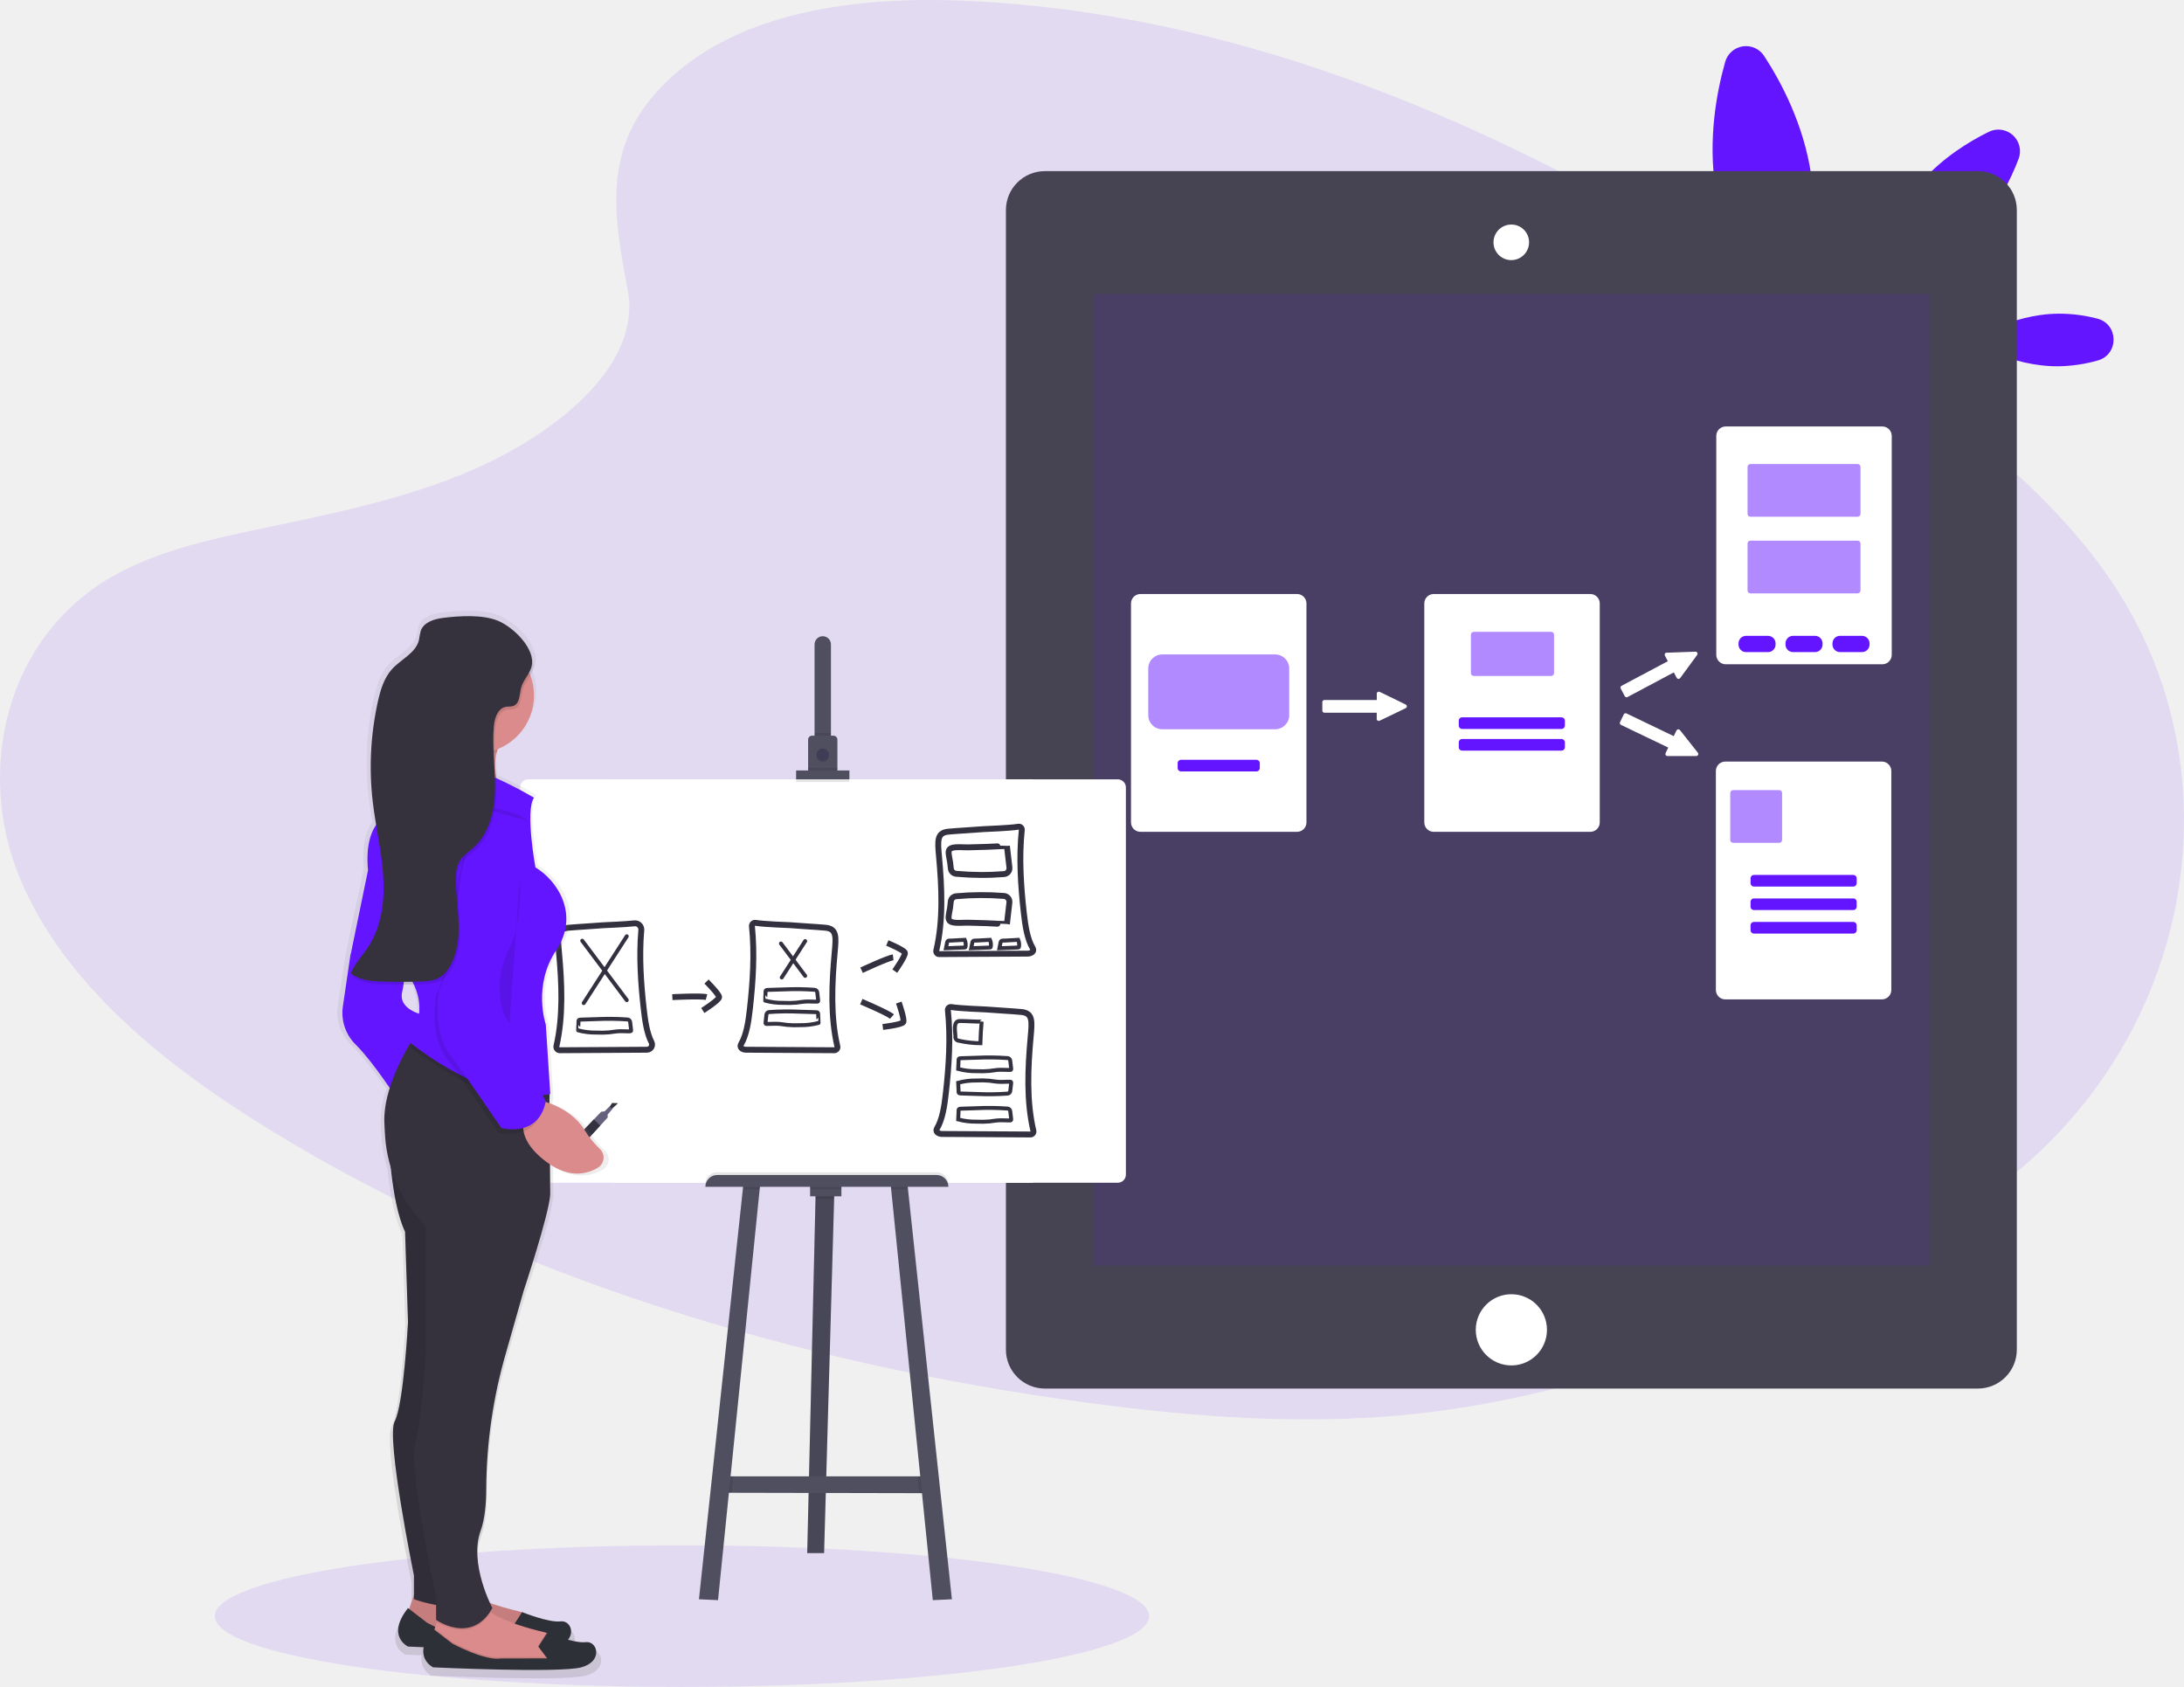
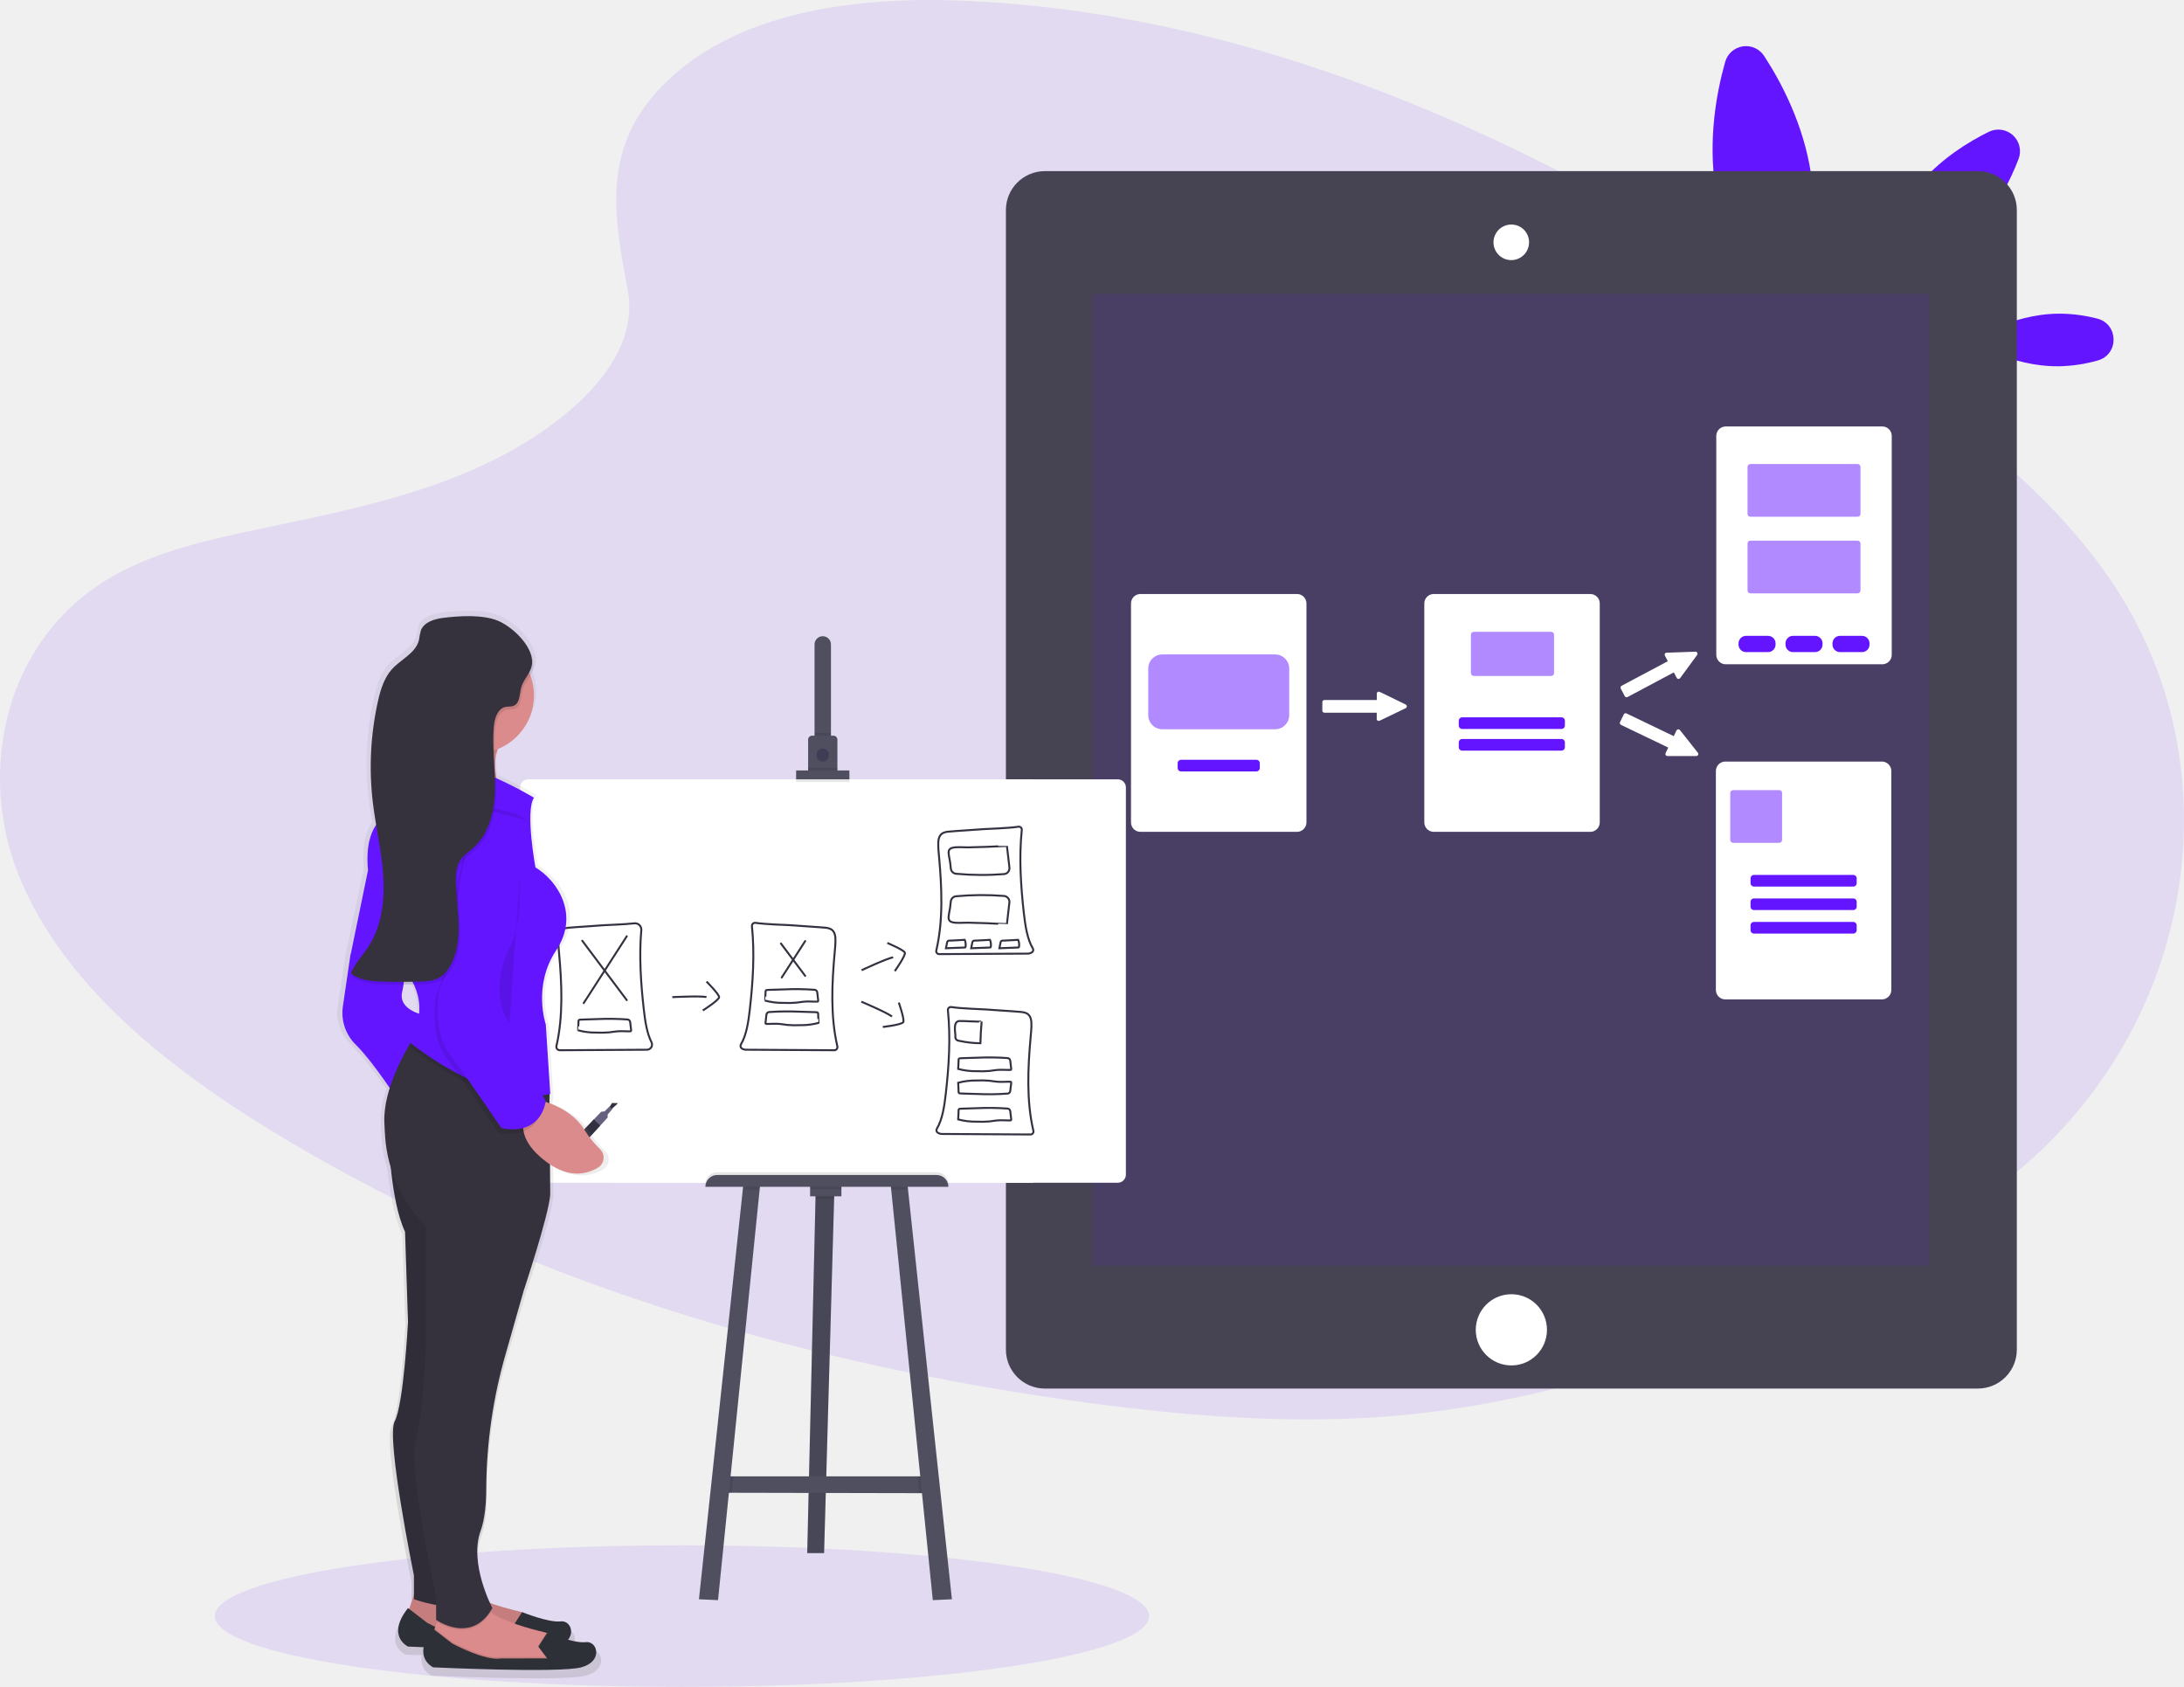
<svg xmlns="http://www.w3.org/2000/svg" id="a6f4e524-a1b8-434a-a0ca-43acb27f4769" data-name="Layer 1" width="1110.46" height="857.68" viewBox="0 0 1110.46 857.68">
  <defs>
    <linearGradient id="ed123d47-1cc8-43ee-8efc-264e01b6d696" x1="2277.26" y1="874.51" x2="2277.26" y2="331.66" gradientTransform="translate(-1992)" gradientUnits="userSpaceOnUse">
      <stop offset="0" stop-color="gray" stop-opacity="0.25" />
      <stop offset="0.54" stop-color="gray" stop-opacity="0.12" />
      <stop offset="1" stop-color="gray" stop-opacity="0.1" />
    </linearGradient>
  </defs>
  <ellipse cx="346.73" cy="821.68" rx="237.5" ry="36" fill="#6415ff" opacity="0.1" />
  <path d="M387.66,59C425.33,25.8,484.47,19,538.31,21.68,707.39,30,860,110.67,992.05,201.94c47.8,33.05,94.86,68.65,125.88,114.16,63.16,92.62,44.42,220.94-43.4,297.24-29.88,26-66.1,45.87-103.28,63.51-66.12,31.37-137.46,56.55-212.5,63.72-53.51,5.11-107.68.95-160.88-6.18-148.64-19.92-294.54-64-416.82-139.37C127.42,562,76.87,520.86,54.76,467.37s-8-121.27,46.81-152.92c22.65-13.1,49.73-19,76.24-24.57,39-8.17,78.68-16.23,113.9-32.84,36.37-17.17,79.44-50.36,72.24-88.34C356.22,127.93,350,92.14,387.66,59Z" transform="translate(-44.77 -21.16)" fill="#6415ff" opacity="0.1" />
  <path d="M965.6,109.62c6.76,44.56-12.05,84.37-12.05,84.37S923.78,161.56,917,117c-3.79-25,.46-48.48,4.92-64.3a11,11,0,0,1,19.89-3C950.78,63.46,961.81,84.63,965.6,109.62Z" transform="translate(-44.77 -21.16)" fill="#6415ff" />
  <path d="M1091.3,180.64a76.91,76.91,0,0,1,19.85,2.51c10.91,2.8,11.08,18.25.23,21.29a77.15,77.15,0,0,1-19.79,2.94c-24.53.27-44.56-12.89-44.56-12.89S1066.77,180.91,1091.3,180.64Z" transform="translate(-44.77 -21.16)" fill="#6415ff" />
  <path d="M1022.32,112.9c-22.83,25.09-27.66,57.88-27.66,57.88s32.18-7.9,55-33c10.58-11.63,17.3-24.91,21.46-35.81A11,11,0,0,0,1056,88.17C1045.48,93.34,1032.9,101.27,1022.32,112.9Z" transform="translate(-44.77 -21.16)" fill="#6415ff" />
  <rect x="511.46" y="87.01" width="514" height="618.97" rx="19.8" fill="#464353" />
  <rect x="555.8" y="149.45" width="425.32" height="494.09" fill="#6415ff" opacity="0.1" />
  <circle cx="768.46" cy="676.12" r="18.1" fill="#fff" />
  <path d="M813.23,152.92a8.55,8.55,0,1,1,8.55-8.55A8.57,8.57,0,0,1,813.23,152.92Z" transform="translate(-44.77 -21.16)" fill="#fff" />
  <path d="M813.23,136.32a8.05,8.05,0,1,1-8.05,8.05,8.06,8.06,0,0,1,8.05-8.05m0-1a9.05,9.05,0,1,0,9,9.05,9,9,0,0,0-9-9.05Z" transform="translate(-44.77 -21.16)" fill="#fff" />
  <rect x="575.56" y="302.51" width="88.21" height="119.92" rx="4.3" fill="#fff" stroke="#fff" stroke-miterlimit="10" />
  <rect x="583.83" y="332.73" width="71.67" height="38.05" rx="7.14" fill="#6415ff" opacity="0.5" />
  <rect x="598.79" y="386.3" width="41.75" height="5.91" rx="1.69" fill="#6415ff" />
  <rect x="724.69" y="302.51" width="88.21" height="119.92" rx="4.3" fill="#fff" stroke="#fff" stroke-miterlimit="10" />
  <rect x="747.89" y="321.24" width="42.27" height="22.44" rx="1.46" fill="#6415ff" opacity="0.5" />
  <rect x="741.71" y="364.71" width="53.96" height="5.91" rx="1.69" fill="#6415ff" />
  <rect x="741.71" y="375.73" width="53.96" height="5.91" rx="1.69" fill="#6415ff" />
  <rect x="873.15" y="217.32" width="88.21" height="119.92" rx="4.3" fill="#fff" stroke="#fff" stroke-miterlimit="10" />
  <rect x="888.54" y="235.93" width="57.43" height="26.8" rx="1.46" fill="#6415ff" opacity="0.5" />
  <rect x="888.54" y="274.88" width="57.43" height="26.8" rx="1.46" fill="#6415ff" opacity="0.5" />
  <rect x="883.95" y="323.28" width="18.84" height="8.27" rx="3.83" fill="#6415ff" />
  <rect x="907.84" y="323.28" width="18.84" height="8.27" rx="3.83" fill="#6415ff" />
  <rect x="931.73" y="323.28" width="18.84" height="8.27" rx="3.83" fill="#6415ff" />
  <rect x="872.94" y="387.7" width="88.21" height="119.92" rx="4.3" fill="#fff" stroke="#fff" stroke-miterlimit="10" />
  <rect x="879.75" y="401.72" width="26.36" height="26.8" rx="1.46" fill="#6415ff" opacity="0.5" />
  <rect x="890.07" y="444.84" width="53.96" height="5.91" rx="1.69" fill="#6415ff" />
  <rect x="890.07" y="456.79" width="53.96" height="5.91" rx="1.69" fill="#6415ff" />
  <rect x="890.07" y="468.74" width="53.96" height="5.91" rx="1.69" fill="#6415ff" />
  <path d="M759.29,380.77l-1.35.65L747,386.68l-1,.47a.54.54,0,0,1-.73-.29.59.59,0,0,1,0-.2v-3.11a.53.53,0,0,0-.53-.53H718.15a.54.54,0,0,1-.54-.53V378.1a.54.54,0,0,1,.54-.53h26.62a.54.54,0,0,0,.53-.54v-3.18a.65.65,0,0,1,0-.2.54.54,0,0,1,.73-.28l1,.47,10.91,5.31,1.35.66A.53.53,0,0,1,759.29,380.77Z" transform="translate(-44.77 -21.16)" fill="#fff" stroke="#fff" stroke-miterlimit="10" />
  <path d="M907.32,353.8l-.88,1.21-7.16,9.76-.63.87a.55.55,0,0,1-.78.09.48.48,0,0,1-.12-.16l-1.46-2.74a.55.55,0,0,0-.73-.23l-23.5,12.51a.53.53,0,0,1-.72-.22L869.28,371a.53.53,0,0,1,.22-.72L893,357.79a.53.53,0,0,0,.22-.72l-1.49-2.81a.35.35,0,0,1-.06-.19.52.52,0,0,1,.51-.59l1.07,0,12.12-.44,1.5-.05A.53.53,0,0,1,907.32,353.8Z" transform="translate(-44.77 -21.16)" fill="#fff" stroke="#fff" stroke-miterlimit="10" />
  <path d="M907.24,405.06h-1.49l-12.11,0h-1.07a.53.53,0,0,1-.53-.57.45.45,0,0,1,.05-.19l1.34-2.81a.53.53,0,0,0-.25-.71l-24-11.52a.54.54,0,0,1-.25-.72l1.9-3.95a.52.52,0,0,1,.71-.25l24,11.53a.55.55,0,0,0,.72-.25l1.38-2.87a.52.52,0,0,1,.89-.1l.67.83,7.53,9.52.93,1.18A.53.53,0,0,1,907.24,405.06Z" transform="translate(-44.77 -21.16)" fill="#fff" stroke="#fff" stroke-miterlimit="10" />
  <polygon points="424.19 606.65 424.11 609.58 419.01 789.65 410.43 789.65 414.64 609.58 414.72 606.2 424.19 606.65" fill="#504f60" />
  <polygon points="424.19 606.65 424.11 609.58 419.01 789.65 410.43 789.65 414.64 609.58 414.72 606.2 424.19 606.65" opacity="0.1" />
  <polygon points="473.84 759.19 467.42 759.17 371.97 758.97 366.89 758.96 369.59 750.61 473.16 750.61 473.84 759.19" fill="#504f60" />
  <polygon points="424.19 606.65 424.11 609.58 414.64 609.58 414.72 606.2 424.19 606.65" opacity="0.1" />
  <rect x="411.9" y="602.25" width="15.91" height="5.98" fill="#504f60" />
  <polygon points="372.82 750.61 371.97 758.97 366.89 758.96 369.59 750.61 372.82 750.61" opacity="0.1" />
  <polygon points="386.52 602.14 386.25 604.73 365.08 813.56 355.38 813.11 377.69 604.73 377.94 602.36 386.52 602.14" fill="#504f60" />
  <polygon points="473.84 759.19 467.42 759.17 466.55 750.61 473.16 750.61 473.84 759.19" opacity="0.1" />
  <polygon points="484 813.11 474.29 813.56 453.12 604.73 452.86 602.14 461.43 602.36 461.68 604.73 484 813.11" fill="#504f60" />
  <rect x="311.38" y="396.23" width="213.91" height="205.11" fill="#fff" />
  <rect x="264.46" y="396.23" width="308" height="205.11" rx="4.13" fill="#fff" />
  <path d="M467.27,348.8v49.53h-8.34V348.8a4.17,4.17,0,1,1,8.34,0Z" transform="translate(-44.77 -21.16)" fill="#504f60" />
  <rect x="414.16" y="372.66" width="8.35" height="4.51" opacity="0.1" />
  <path d="M470.55,397.2v16.36H455.66V397.2a2,2,0,0,1,2-2h10.83A2,2,0,0,1,470.55,397.2Z" transform="translate(-44.77 -21.16)" fill="#504f60" />
  <circle cx="418.33" cy="384.39" r="3.16" opacity="0.1" />
  <circle cx="418.33" cy="383.71" r="3.16" fill="#3f3d56" />
  <rect x="410.89" y="390.37" width="14.89" height="2.03" opacity="0.1" />
  <rect x="404.79" y="393.08" width="27.08" height="4.51" opacity="0.1" />
  <rect x="404.79" y="391.72" width="27.08" height="4.51" fill="#504f60" />
  <path d="M364.63,596H476.21a6,6,0,0,1,6,6v0a0,0,0,0,1,0,0H358.65a0,0,0,0,1,0,0v0A6,6,0,0,1,364.63,596Z" opacity="0.1" />
  <polygon points="377.94 602.36 386.52 602.14 386.25 604.73 377.69 604.73 377.94 602.36" opacity="0.1" />
  <rect x="411.9" y="602.25" width="15.91" height="2.48" opacity="0.1" />
  <polygon points="461.68 604.73 453.12 604.73 452.86 602.14 461.43 602.36 461.68 604.73" opacity="0.1" />
  <path d="M364.63,597.4H476.21a6,6,0,0,1,6,6v0a0,0,0,0,1,0,0H358.65a0,0,0,0,1,0,0v0a6,6,0,0,1,6-6Z" fill="#504f60" />
-   <path d="M562.59,441.48a1.49,1.49,0,0,1,1.71,1.64c-1.45,14-.52,28.34,1.05,42.31.73,6.39,1.72,13.15,4.55,17.89a1.51,1.51,0,0,1-.2,1.86,4,4,0,0,1-2.78.83l-44.63.25a1.49,1.49,0,0,1-1.46-1.84c3.59-15.3,2.82-32,1.38-47.87-.71-7.81-1.12-12,4.71-12.55,6-.54,12-.79,18-1.29C546.36,442.59,557.9,442.25,562.59,441.48Z" transform="translate(-44.77 -21.16)" fill="#fff" stroke="#33313f" stroke-miterlimit="10" stroke-width="3" />
-   <path d="M528.44,533.17a1.49,1.49,0,0,0-1.71,1.64c1.45,14,.52,28.34-1.06,42.31-.72,6.39-1.71,13.15-4.54,17.9a1.49,1.49,0,0,0,.2,1.85,4,4,0,0,0,2.78.83l44.63.26a1.51,1.51,0,0,0,1.46-1.85c-3.59-15.3-2.82-32-1.38-47.87.71-7.81,1.12-12-4.71-12.55s-12-.79-18-1.29C544.67,534.28,533.13,533.94,528.44,533.17Z" transform="translate(-44.77 -21.16)" fill="#fff" stroke="#33313f" stroke-miterlimit="10" stroke-width="3" />
-   <path d="M541.55,558.93a132.37,132.37,0,0,1,15.56.19,1.47,1.47,0,0,1,1.32,1.3l.49,4.09a.58.58,0,0,1-.12.53.55.55,0,0,1-.38.1c-2.18.06-4.36-.19-6.53,0-1.35.11-2.69.37-4,.52a47.75,47.75,0,0,1-6.66.12,33.56,33.56,0,0,1-9.27-1.14s.18-3.39.18-3.71c0-1.58-.05-1.72,1.58-1.76Z" transform="translate(-44.77 -21.16)" fill="none" stroke="#33313f" stroke-linecap="round" stroke-miterlimit="10" stroke-width="2" />
-   <path d="M541.55,577.37a130.24,130.24,0,0,0,15.56-.2,1.47,1.47,0,0,0,1.32-1.3l.49-4.08a.6.6,0,0,0-.12-.54.55.55,0,0,0-.38-.1c-2.18-.06-4.36.2-6.53,0-1.35-.1-2.69-.36-4-.51a46.26,46.26,0,0,0-6.66-.12,33.56,33.56,0,0,0-9.27,1.14s.18,3.38.18,3.71c0,1.58-.05,1.71,1.58,1.76Z" transform="translate(-44.77 -21.16)" fill="none" stroke="#33313f" stroke-linecap="round" stroke-miterlimit="10" stroke-width="2" />
-   <path d="M541.55,584.59a130.24,130.24,0,0,1,15.56.2,1.47,1.47,0,0,1,1.32,1.3l.49,4.08a.6.6,0,0,1-.12.54.55.55,0,0,1-.38.1c-2.18.06-4.36-.2-6.53,0-1.35.1-2.69.37-4,.52a47.75,47.75,0,0,1-6.66.11,33.55,33.55,0,0,1-9.27-1.13s.18-3.39.18-3.72c0-1.58-.05-1.71,1.58-1.75Z" transform="translate(-44.77 -21.16)" fill="none" stroke="#33313f" stroke-linecap="round" stroke-miterlimit="10" stroke-width="2" />
-   <path d="M548.12,499a6.61,6.61,0,0,1,.44,3.48.52.52,0,0,1-.07.27.54.54,0,0,1-.42.15l-9.5.37s.53-2.8.6-3c.33-1.14,1.16-.84,2.23-.9Z" transform="translate(-44.77 -21.16)" fill="#fff" stroke="#33313f" stroke-linecap="round" stroke-miterlimit="10" stroke-width="2" />
-   <path d="M562.47,499a6.61,6.61,0,0,1,.43,3.48.51.51,0,0,1-.06.27.56.56,0,0,1-.42.15l-9.51.37s.54-2.8.61-3c.32-1.14,1.15-.84,2.23-.9Z" transform="translate(-44.77 -21.16)" fill="#fff" stroke="#33313f" stroke-linecap="round" stroke-miterlimit="10" stroke-width="2" />
-   <path d="M556.74,451.26l1.28,11a3,3,0,0,1-2.73,3.31,142.81,142.81,0,0,1-24.38-.16,3,3,0,0,1-2.71-2.86,42.69,42.69,0,0,0-.86-5.83c-.33-2-.69-3.93,1.67-4.52s5.59-.17,8.17-.22q4.64-.09,9.25-.26C547.29,451.72,556.74,451.21,556.74,451.26Z" transform="translate(-44.77 -21.16)" fill="none" stroke="#33313f" stroke-miterlimit="10" stroke-width="3" />
-   <path d="M556.74,491,558,480a3,3,0,0,0-2.73-3.31,143.84,143.84,0,0,0-24.38.15,3,3,0,0,0-2.71,2.87,42.69,42.69,0,0,1-.86,5.83c-.33,2-.69,3.93,1.67,4.52s5.59.17,8.17.22c3.09.06,6.17.14,9.25.26C547.29,490.57,556.74,491.08,556.74,491Z" transform="translate(-44.77 -21.16)" fill="none" stroke="#33313f" stroke-miterlimit="10" stroke-width="3" />
-   <path d="M543.89,540.57q-.5,5.49-.63,11a52.07,52.07,0,0,1-10.91-1.25,1.93,1.93,0,0,1-1.79-2.36c-.07-2.28-1.27-7.37,1.94-7.69C533.46,540.17,543.88,540.75,543.89,540.57Z" transform="translate(-44.77 -21.16)" fill="none" stroke="#33313f" stroke-linecap="round" stroke-miterlimit="10" stroke-width="2" />
-   <path d="M367.32,490.61a3.19,3.19,0,0,1,3.52,3.47c-1.15,13.31-.24,26.94,1.26,40.21.67,5.9,1.56,12.11,3.92,16.76a2.62,2.62,0,0,1-2.32,3.82h0l-44.28.26a1.76,1.76,0,0,1-1.73-2.14c3.51-15.22,2.74-31.84,1.31-47.58-.72-7.81-1.12-12,4.7-12.55,6-.53,12-.78,17.95-1.29C352.92,491.47,362,491.19,367.32,490.61Z" transform="translate(-44.77 -21.16)" fill="#fff" stroke="#33313f" stroke-linecap="round" stroke-miterlimit="10" stroke-width="3" />
-   <path d="M428.92,490.36a1.59,1.59,0,0,0-1.82,1.76c1.43,13.93.5,28.25-1.07,42.17-.72,6.39-1.71,13.12-4.53,17.87a1.58,1.58,0,0,0,.42,2.07,4.19,4.19,0,0,0,2.54.64l44.51.26a1.6,1.6,0,0,0,1.55-2c-3.55-15.27-2.79-31.95-1.35-47.75.71-7.81,1.12-12-4.7-12.55-6-.53-12-.78-18-1.29C445,491.45,433.7,491.12,428.92,490.36Z" transform="translate(-44.77 -21.16)" fill="#fff" stroke="#33313f" stroke-miterlimit="10" stroke-width="3" />
-   <line x1="296.04" y1="478.29" x2="318.68" y2="508.49" fill="#fff" stroke="#33313f" stroke-linecap="round" stroke-miterlimit="10" stroke-width="2" />
-   <line x1="318.68" y1="476.03" x2="296.79" y2="510" fill="#fff" stroke="#33313f" stroke-linecap="round" stroke-miterlimit="10" stroke-width="2" />
-   <line x1="397.07" y1="479.71" x2="409.4" y2="496.16" fill="#fff" stroke="#33313f" stroke-linecap="round" stroke-miterlimit="10" stroke-width="2" />
-   <line x1="409.4" y1="478.47" x2="397.48" y2="496.98" fill="#fff" stroke="#33313f" stroke-linecap="round" stroke-miterlimit="10" stroke-width="2" />
-   <path d="M348.29,539.3a132.56,132.56,0,0,1,15.57.19,1.49,1.49,0,0,1,1.32,1.3l.48,4.09a.63.63,0,0,1-.11.54.7.7,0,0,1-.38.1c-2.18.06-4.37-.2-6.54,0-1.35.1-2.68.36-4,.51a47.72,47.72,0,0,1-6.66.12,33.44,33.44,0,0,1-9.26-1.14c-.06,0,.18-3.38.18-3.71,0-1.58-.06-1.71,1.57-1.76Z" transform="translate(-44.77 -21.16)" fill="none" stroke="#33313f" stroke-linecap="round" stroke-miterlimit="10" stroke-width="2" />
-   <path d="M443.41,524.2a130.43,130.43,0,0,1,15.57.2,1.47,1.47,0,0,1,1.32,1.3l.48,4.08a.63.63,0,0,1-.11.54.56.56,0,0,1-.38.1c-2.18.06-4.37-.2-6.54,0-1.35.1-2.68.37-4,.51a46.26,46.26,0,0,1-6.66.12,33.56,33.56,0,0,1-9.27-1.14c-.05,0,.18-3.38.18-3.71,0-1.58-.05-1.71,1.58-1.76Z" transform="translate(-44.77 -21.16)" fill="none" stroke="#33313f" stroke-linecap="round" stroke-miterlimit="10" stroke-width="2" />
-   <path d="M451.34,535.53a132.39,132.39,0,0,0-15.56.19,1.47,1.47,0,0,0-1.32,1.3L434,541.1a.57.57,0,0,0,.11.54.55.55,0,0,0,.38.1c2.18.06,4.36-.19,6.54,0,1.35.1,2.68.37,4,.52a49.33,49.33,0,0,0,6.66.12,33.47,33.47,0,0,0,9.27-1.14c.05,0-.18-3.39-.18-3.71,0-1.59.06-1.72-1.57-1.76Z" transform="translate(-44.77 -21.16)" fill="none" stroke="#33313f" stroke-linecap="round" stroke-miterlimit="10" stroke-width="2" />
-   <path d="M386.63,528.13s14.71-.75,17.35,0" transform="translate(-44.77 -21.16)" fill="none" stroke="#33313f" stroke-miterlimit="10" stroke-width="3" />
-   <path d="M404,520.21s6.41,6.41,6.41,7.92-8.3,6.79-8.3,6.79" transform="translate(-44.77 -21.16)" fill="none" stroke="#33313f" stroke-miterlimit="10" stroke-width="3" />
-   <path d="M482.84,514.45s13.33-6.24,16.06-6.54" transform="translate(-44.77 -21.16)" fill="none" stroke="#33313f" stroke-miterlimit="10" stroke-width="3" />
-   <path d="M495.92,500.58s8.35,3.52,8.92,4.91-5.12,9.42-5.12,9.42" transform="translate(-44.77 -21.16)" fill="none" stroke="#33313f" stroke-miterlimit="10" stroke-width="3" />
-   <path d="M482.7,530.43s13.55,5.75,15.6,7.59" transform="translate(-44.77 -21.16)" fill="none" stroke="#33313f" stroke-miterlimit="10" stroke-width="3" />
-   <path d="M501.76,530.89s3,8.57,2.3,9.93-10.43,2.48-10.43,2.48" transform="translate(-44.77 -21.16)" fill="none" stroke="#33313f" stroke-miterlimit="10" stroke-width="3" />
-   <path d="M535.29,499a6.61,6.61,0,0,1,.43,3.48.51.51,0,0,1-.06.27.56.56,0,0,1-.42.15l-9.51.37s.54-2.8.61-3c.32-1.14,1.16-.84,2.23-.9Z" transform="translate(-44.77 -21.16)" fill="#fff" stroke="#33313f" stroke-linecap="round" stroke-miterlimit="10" stroke-width="2" />
+   <path d="M562.59,441.48a1.49,1.49,0,0,1,1.71,1.64c-1.45,14-.52,28.34,1.05,42.31.73,6.39,1.72,13.15,4.55,17.89a1.51,1.51,0,0,1-.2,1.86,4,4,0,0,1-2.78.83l-44.63.25a1.49,1.49,0,0,1-1.46-1.84c3.59-15.3,2.82-32,1.38-47.87-.71-7.81-1.12-12,4.71-12.55,6-.54,12-.79,18-1.29C546.36,442.59,557.9,442.25,562.59,441.48Z" transform="translate(-44.77 -21.16)" fill="#fff" stroke="#33313f" stroke-miterlimit="10" strokeWidth="3" />
+   <path d="M528.44,533.17a1.49,1.49,0,0,0-1.71,1.64c1.45,14,.52,28.34-1.06,42.31-.72,6.39-1.71,13.15-4.54,17.9a1.49,1.49,0,0,0,.2,1.85,4,4,0,0,0,2.78.83l44.63.26a1.51,1.51,0,0,0,1.46-1.85c-3.59-15.3-2.82-32-1.38-47.87.71-7.81,1.12-12-4.71-12.55s-12-.79-18-1.29C544.67,534.28,533.13,533.94,528.44,533.17Z" transform="translate(-44.77 -21.16)" fill="#fff" stroke="#33313f" stroke-miterlimit="10" strokeWidth="3" />
+   <path d="M541.55,558.93a132.37,132.37,0,0,1,15.56.19,1.47,1.47,0,0,1,1.32,1.3l.49,4.09a.58.58,0,0,1-.12.53.55.55,0,0,1-.38.1c-2.18.06-4.36-.19-6.53,0-1.35.11-2.69.37-4,.52a47.75,47.75,0,0,1-6.66.12,33.56,33.56,0,0,1-9.27-1.14s.18-3.39.18-3.71c0-1.58-.05-1.72,1.58-1.76Z" transform="translate(-44.77 -21.16)" fill="none" stroke="#33313f" stroke-linecap="round" stroke-miterlimit="10" strokeWidth="2" />
+   <path d="M541.55,577.37a130.24,130.24,0,0,0,15.56-.2,1.47,1.47,0,0,0,1.32-1.3l.49-4.08a.6.6,0,0,0-.12-.54.55.55,0,0,0-.38-.1c-2.18-.06-4.36.2-6.53,0-1.35-.1-2.69-.36-4-.51a46.26,46.26,0,0,0-6.66-.12,33.56,33.56,0,0,0-9.27,1.14s.18,3.38.18,3.71c0,1.58-.05,1.71,1.58,1.76Z" transform="translate(-44.77 -21.16)" fill="none" stroke="#33313f" stroke-linecap="round" stroke-miterlimit="10" strokeWidth="2" />
+   <path d="M541.55,584.59a130.24,130.24,0,0,1,15.56.2,1.47,1.47,0,0,1,1.32,1.3l.49,4.08a.6.6,0,0,1-.12.54.55.55,0,0,1-.38.1c-2.18.06-4.36-.2-6.53,0-1.35.1-2.69.37-4,.52a47.75,47.75,0,0,1-6.66.11,33.55,33.55,0,0,1-9.27-1.13s.18-3.39.18-3.72c0-1.58-.05-1.71,1.58-1.75Z" transform="translate(-44.77 -21.16)" fill="none" stroke="#33313f" stroke-linecap="round" stroke-miterlimit="10" strokeWidth="2" />
+   <path d="M548.12,499a6.61,6.61,0,0,1,.44,3.48.52.52,0,0,1-.07.27.54.54,0,0,1-.42.15l-9.5.37s.53-2.8.6-3c.33-1.14,1.16-.84,2.23-.9Z" transform="translate(-44.77 -21.16)" fill="#fff" stroke="#33313f" stroke-linecap="round" stroke-miterlimit="10" strokeWidth="2" />
+   <path d="M562.47,499a6.61,6.61,0,0,1,.43,3.48.51.51,0,0,1-.06.27.56.56,0,0,1-.42.15l-9.51.37s.54-2.8.61-3c.32-1.14,1.15-.84,2.23-.9Z" transform="translate(-44.77 -21.16)" fill="#fff" stroke="#33313f" stroke-linecap="round" stroke-miterlimit="10" strokeWidth="2" />
+   <path d="M556.74,451.26l1.28,11a3,3,0,0,1-2.73,3.31,142.81,142.81,0,0,1-24.38-.16,3,3,0,0,1-2.71-2.86,42.69,42.69,0,0,0-.86-5.83c-.33-2-.69-3.93,1.67-4.52s5.59-.17,8.17-.22q4.64-.09,9.25-.26C547.29,451.72,556.74,451.21,556.74,451.26Z" transform="translate(-44.77 -21.16)" fill="none" stroke="#33313f" stroke-miterlimit="10" strokeWidth="3" />
+   <path d="M556.74,491,558,480a3,3,0,0,0-2.73-3.31,143.84,143.84,0,0,0-24.38.15,3,3,0,0,0-2.71,2.87,42.69,42.69,0,0,1-.86,5.83c-.33,2-.69,3.93,1.67,4.52s5.59.17,8.17.22c3.09.06,6.17.14,9.25.26C547.29,490.57,556.74,491.08,556.74,491Z" transform="translate(-44.77 -21.16)" fill="none" stroke="#33313f" stroke-miterlimit="10" strokeWidth="3" />
+   <path d="M543.89,540.57q-.5,5.49-.63,11a52.07,52.07,0,0,1-10.91-1.25,1.93,1.93,0,0,1-1.79-2.36c-.07-2.28-1.27-7.37,1.94-7.69C533.46,540.17,543.88,540.75,543.89,540.57Z" transform="translate(-44.77 -21.16)" fill="none" stroke="#33313f" stroke-linecap="round" stroke-miterlimit="10" strokeWidth="2" />
+   <path d="M367.32,490.61a3.19,3.19,0,0,1,3.52,3.47c-1.15,13.31-.24,26.94,1.26,40.21.67,5.9,1.56,12.11,3.92,16.76a2.62,2.62,0,0,1-2.32,3.82h0l-44.28.26a1.76,1.76,0,0,1-1.73-2.14c3.51-15.22,2.74-31.84,1.31-47.58-.72-7.81-1.12-12,4.7-12.55,6-.53,12-.78,17.95-1.29C352.92,491.47,362,491.19,367.32,490.61Z" transform="translate(-44.77 -21.16)" fill="#fff" stroke="#33313f" stroke-linecap="round" stroke-miterlimit="10" strokeWidth="3" />
+   <path d="M428.92,490.36a1.59,1.59,0,0,0-1.82,1.76c1.43,13.93.5,28.25-1.07,42.17-.72,6.39-1.71,13.12-4.53,17.87a1.58,1.58,0,0,0,.42,2.07,4.19,4.19,0,0,0,2.54.64l44.51.26a1.6,1.6,0,0,0,1.55-2c-3.55-15.27-2.79-31.95-1.35-47.75.71-7.81,1.12-12-4.7-12.55-6-.53-12-.78-18-1.29C445,491.45,433.7,491.12,428.92,490.36Z" transform="translate(-44.77 -21.16)" fill="#fff" stroke="#33313f" stroke-miterlimit="10" strokeWidth="3" />
+   <line x1="296.04" y1="478.29" x2="318.68" y2="508.49" fill="#fff" stroke="#33313f" stroke-linecap="round" stroke-miterlimit="10" strokeWidth="2" />
+   <line x1="318.68" y1="476.03" x2="296.79" y2="510" fill="#fff" stroke="#33313f" stroke-linecap="round" stroke-miterlimit="10" strokeWidth="2" />
+   <line x1="397.07" y1="479.71" x2="409.4" y2="496.16" fill="#fff" stroke="#33313f" stroke-linecap="round" stroke-miterlimit="10" strokeWidth="2" />
+   <line x1="409.4" y1="478.47" x2="397.48" y2="496.98" fill="#fff" stroke="#33313f" stroke-linecap="round" stroke-miterlimit="10" strokeWidth="2" />
+   <path d="M348.29,539.3a132.56,132.56,0,0,1,15.57.19,1.49,1.49,0,0,1,1.32,1.3l.48,4.09a.63.63,0,0,1-.11.54.7.7,0,0,1-.38.1c-2.18.06-4.37-.2-6.54,0-1.35.1-2.68.36-4,.51a47.72,47.72,0,0,1-6.66.12,33.44,33.44,0,0,1-9.26-1.14c-.06,0,.18-3.38.18-3.71,0-1.58-.06-1.71,1.57-1.76Z" transform="translate(-44.77 -21.16)" fill="none" stroke="#33313f" stroke-linecap="round" stroke-miterlimit="10" strokeWidth="2" />
+   <path d="M443.41,524.2a130.43,130.43,0,0,1,15.57.2,1.47,1.47,0,0,1,1.32,1.3l.48,4.08a.63.63,0,0,1-.11.54.56.56,0,0,1-.38.1c-2.18.06-4.37-.2-6.54,0-1.35.1-2.68.37-4,.51a46.26,46.26,0,0,1-6.66.12,33.56,33.56,0,0,1-9.27-1.14c-.05,0,.18-3.38.18-3.71,0-1.58-.05-1.71,1.58-1.76Z" transform="translate(-44.77 -21.16)" fill="none" stroke="#33313f" stroke-linecap="round" stroke-miterlimit="10" strokeWidth="2" />
+   <path d="M451.34,535.53a132.39,132.39,0,0,0-15.56.19,1.47,1.47,0,0,0-1.32,1.3L434,541.1a.57.57,0,0,0,.11.54.55.55,0,0,0,.38.1c2.18.06,4.36-.19,6.54,0,1.35.1,2.68.37,4,.52a49.33,49.33,0,0,0,6.66.12,33.47,33.47,0,0,0,9.27-1.14c.05,0-.18-3.39-.18-3.71,0-1.59.06-1.72-1.57-1.76Z" transform="translate(-44.77 -21.16)" fill="none" stroke="#33313f" stroke-linecap="round" stroke-miterlimit="10" strokeWidth="2" />
+   <path d="M386.63,528.13s14.71-.75,17.35,0" transform="translate(-44.77 -21.16)" fill="none" stroke="#33313f" stroke-miterlimit="10" strokeWidth="3" />
+   <path d="M404,520.21s6.41,6.41,6.41,7.92-8.3,6.79-8.3,6.79" transform="translate(-44.77 -21.16)" fill="none" stroke="#33313f" stroke-miterlimit="10" strokeWidth="3" />
+   <path d="M482.84,514.45s13.33-6.24,16.06-6.54" transform="translate(-44.77 -21.16)" fill="none" stroke="#33313f" stroke-miterlimit="10" strokeWidth="3" />
+   <path d="M495.92,500.58s8.35,3.52,8.92,4.91-5.12,9.42-5.12,9.42" transform="translate(-44.77 -21.16)" fill="none" stroke="#33313f" stroke-miterlimit="10" strokeWidth="3" />
+   <path d="M482.7,530.43s13.55,5.75,15.6,7.59" transform="translate(-44.77 -21.16)" fill="none" stroke="#33313f" stroke-miterlimit="10" strokeWidth="3" />
+   <path d="M501.76,530.89s3,8.57,2.3,9.93-10.43,2.48-10.43,2.48" transform="translate(-44.77 -21.16)" fill="none" stroke="#33313f" stroke-miterlimit="10" strokeWidth="3" />
+   <path d="M535.29,499a6.61,6.61,0,0,1,.43,3.48.51.51,0,0,1-.06.27.56.56,0,0,1-.42.15l-9.51.37s.54-2.8.61-3c.32-1.14,1.16-.84,2.23-.9Z" transform="translate(-44.77 -21.16)" fill="#fff" stroke="#33313f" stroke-linecap="round" stroke-miterlimit="10" strokeWidth="2" />
  <polygon points="310.87 564.02 314.23 560.89 311.23 560.77 309.66 563.18 310.87 564.02" fill="#33313f" />
  <polygon points="286.7 585.94 290.26 581.37 291.05 580.55 301.95 569.13 305.66 565.25 307.4 565.04 309.9 562.56 311.37 563.85 308.94 566.69 308.98 568.18 305.19 572.29 294.49 583.91 293.8 584.65 289.5 588.63 286.7 585.94" fill="#65617d" />
  <polygon points="291.05 580.55 301.95 569.13 305.19 572.29 294.49 583.91 291.05 580.55" fill="#33313f" />
  <path d="M352.27,606.11a48,48,0,0,1-8.19-10c-4.8-7.48-12.82-11.52-18.32-13.53l0-2.43.34-.07-.15-2.26.15,0-.39-6v-.05h0L323.73,542s-7.05-19.85,5.48-38.16.78-35.87-11-42.74c0,0-5.48-29-.78-35.87a203.68,203.68,0,0,0-19.68-9.95c-.11-.36-.2-.72-.29-1.1-.13-2.7-.3-5.4-.45-8.1a29.47,29.47,0,0,1,.77-4.16c.15-.57.32-1.14.5-1.73a29.78,29.78,0,0,0,19.15-27.61,29,29,0,0,0-1.86-10.24A12.87,12.87,0,0,0,317,359c.75-3.09-.1-6.39-1.86-9.52C312,342.7,304.17,336.35,298.49,334c-8.14-3.3-20.39-2.52-28.87-1.5-4.76.57-10.19,2.16-11.91,6.52-.63,1.6-.64,3.37-1.08,5-1.78,6.66-9.47,9.76-14.22,14.86-4.2,4.5-6,10.59-7.4,16.52a151.21,151.21,0,0,0-2.75,51.85c.48,4,1.12,7.95,1.8,11.91-2.86,4-5.44,11.07-4.26,23.35l-9.4,44.26-3.91,25.95s-2.35,10.68,7,19.84c6,5.84,13.25,15.71,17.72,22.1a52.45,52.45,0,0,0-2.85,17.59c.1,2.72.25,5.35.44,7.85a69.33,69.33,0,0,0,3,15.64c1.1,10.66,3.27,24.29,7.52,33l1.56,46.55s-2.35,42.74-7,51.13,10.17,79.37,10.17,79.37v9.92l-2.5,7.34-.63-.47c-11.74,14.5,0,19.84,0,19.84s3.2.15,8.31.35a9.36,9.36,0,0,0,5,10.34s66.53,3.05,78.28,0,8.61-13.74,2.34-13c-2.39.3-5.92-.33-9.37-1.22,3.65-4.25.73-10-3.93-9.46-6.26.76-20.35-4.78-20.35-4.78l-.07.09a10.5,10.5,0,0,0-1.38-.42,156.67,156.67,0,0,1-15.49-4.33c-3-6.43-10-23.71-5-37.11,2.26-6.06,3-14.12,3-21.94a249,249,0,0,1,10.31-69.66l9.39-32s13.31-38.93,14.09-49.61L326,614.13c11,7,19.75,4.9,25.33,1.63A6,6,0,0,0,352.27,606.11Zm-104.47-81c.27-1.12.49-2.34.68-3.63,1.84,0,3.69,0,5.53-.06a28.17,28.17,0,0,1,2.78,15C252.55,535.11,246.21,531.9,247.8,525.16Z" transform="translate(-44.77 -21.16)" fill="url(#ed123d47-1cc8-43ee-8efc-264e01b6d696)" />
  <path d="M255.24,832l-3,9,9.79,9.79,32.39,7.53,23.35-2.26-1.51-8.29h0a10,10,0,0,0-7.42-7.29c-9.6-2.26-27.9-7.4-31.75-14.55Z" transform="translate(-44.77 -21.16)" fill="#db8b8b" />
  <path d="M255.24,832l-3,9,9.79,9.79,32.39,7.53,23.35-2.26-1.51-8.29h0a10,10,0,0,0-7.42-7.29c-9.6-2.26-27.9-7.4-31.75-14.55Z" transform="translate(-44.77 -21.16)" opacity="0.1" />
  <path d="M310.23,853.8l-4.52-6,4.52-7s13.55,5.47,19.58,4.72,9,9.79-2.26,12.8-75.32,0-75.32,0-11.3-5.27,0-19.58l9.79,7.53s16.57,9,24.86,7.53Z" transform="translate(-44.77 -21.16)" fill="#2e3037" />
  <path d="M330.56,866.61l-23.35,2.26-32.39-7.54L265,851.54l.8-2.39,1.12-3.36,1.1-3.29,21.84-6a13.5,13.5,0,0,0,4.43,4.43c7.09,4.85,19.84,8.36,27.32,10.11.31.08.63.17.93.28a9.92,9.92,0,0,1,6.49,7Z" transform="translate(-44.77 -21.16)" fill="#db8b8b" />
  <path d="M330.56,866.61l-23.35,2.26-32.39-7.54L265,851.54l.8-2.39,9,6.91s16.58,9,24.86,7.53H323l-4.52-6,4.06-6.27a9.92,9.92,0,0,1,6.49,7Z" transform="translate(-44.77 -21.16)" opacity="0.1" />
  <path d="M323,864.35l-4.52-6,4.52-7s13.56,5.47,19.58,4.72,9,9.79-2.25,12.81-75.33,0-75.33,0-11.3-5.28,0-19.59l9.79,7.53s16.58,9,24.86,7.54Z" transform="translate(-44.77 -21.16)" fill="#2e3037" />
  <path d="M304.2,427.48s-36.15,3.76-30.88-11.3a27,27,0,0,0,1.11-13.3,36.91,36.91,0,0,0-6.38-15.32l33.89,5.27a42.32,42.32,0,0,0-4.59,10.88C293.31,419.7,304.2,427.48,304.2,427.48Z" transform="translate(-44.77 -21.16)" fill="#db8b8b" />
  <path d="M242.44,599.21s.75,32.39,8.28,48.21l1.51,45.94s-2.26,42.19-6.78,50.47,9.79,78.34,9.79,78.34v12.05s24.1,9,30.88-1.51l-6.78-89.63,3-124.28Z" transform="translate(-44.77 -21.16)" fill="#35323e" />
  <path d="M242.43,599.21s.75,32.39,8.28,48.21l1.51,45.94s-2.26,42.19-6.78,50.47,9.79,78.34,9.79,78.34v12.05s24.1,9,30.88-1.51l-6.78-89.63,3-124.28Z" transform="translate(-44.77 -21.16)" opacity="0.1" />
  <path d="M227.37,495.27l-4.52,12.05-3.76,25.61a22.65,22.65,0,0,0,6.78,19.58c9,9,21.09,27.87,21.09,27.87l14.31-42.93s-14.31-2.26-12-12.05,1.5-27.87,1.5-27.87Z" transform="translate(-44.77 -21.16)" fill="#6415ff" />
  <path d="M294.32,840.91c-9.67,15.21-24.7,6.59-27.37,4.88l1.1-3.29,21.84-6A13.5,13.5,0,0,0,294.32,840.91Z" transform="translate(-44.77 -21.16)" opacity="0.1" />
  <path d="M324.54,628.59c-.76,10.54-13.56,49-13.56,49l-9,31.61A251.29,251.29,0,0,0,292,777.92c0,7.71-.71,15.67-2.88,21.65-6,16.57,6,39.17,6,39.17-10.54,18.83-28.62,6-28.62,6v-12S252.23,767.18,256,754.38s5.28-47.46,5.28-47.46V644.41a70.9,70.9,0,0,1-20.67-45c-.18-2.47-.33-5.06-.42-7.75-.61-17,11-36.92,15.54-44,1.1-1.72,1.78-2.68,1.78-2.68L324,571.36l.15.06,0,2.57,0,5.7Z" transform="translate(-44.77 -21.16)" fill="#35323e" />
  <path d="M301.94,392.83a42.32,42.32,0,0,0-4.59,10.88,29.42,29.42,0,0,1-22.92-.83,36.91,36.91,0,0,0-6.38-15.32Z" transform="translate(-44.77 -21.16)" opacity="0.1" />
  <circle cx="242.11" cy="353.59" r="29.38" fill="#db8b8b" />
  <path d="M324.54,579.63l-.33.06C292.63,586.18,253,553.27,253,553.27a38,38,0,0,0,2.74-5.61c1.1-1.72,1.78-2.68,1.78-2.68L324,571.36l.17,2.63Z" transform="translate(-44.77 -21.16)" opacity="0.1" />
  <path d="M316.25,426.73s-42.18-25.61-55.74-15.07l-18.83,24.1s-12.05,3.77-9.79,27.87l-9,43.69L250,514.1s15.82,15.06,3,36.91c0,0,39.92,33.14,71.56,26.36L322.28,542s-6.78-19.59,5.27-37.66.75-35.4-10.54-42.18C317,462.13,311.73,433.5,316.25,426.73Z" transform="translate(-44.77 -21.16)" fill="#6415ff" />
  <path d="M318.51,580.38s15.82,3,23.35,15.07a46.86,46.86,0,0,0,7.89,9.85,6,6,0,0,1-.94,9.52c-6,3.6-15.72,5.81-28-4.31C299.68,593.19,318.51,580.38,318.51,580.38Z" transform="translate(-44.77 -21.16)" fill="#db8b8b" />
  <path d="M295.16,441s-15.06-1.51-18.83,37.66-9.79,48.2-9.79,48.2-3.77,20.34,5.27,32.39S298.17,597,298.17,597s18.84,5.28,22.6-13.56l-23.35-43.68s-3.76-15.07,5.27-25.61S318.51,433.5,295.16,441Z" transform="translate(-44.77 -21.16)" opacity="0.1" />
  <path d="M296.67,438.78s-15.07-1.51-18.83,37.66-9.79,48.2-9.79,48.2S264.28,545,273.32,557s26.36,37.66,26.36,37.66,18.83,5.28,22.6-13.55l-23.35-43.69s-3.77-15.07,5.27-25.61S320,431.24,296.67,438.78Z" transform="translate(-44.77 -21.16)" fill="#6415ff" />
  <path d="M309.1,467s1.5,23.35-5.28,36.16-6.78,29.37,0,38.41" transform="translate(-44.77 -21.16)" opacity="0.1" />
  <path d="M312.86,438.4s-6-6-23.35-6.78-24.85-6-24.85-6" transform="translate(-44.77 -21.16)" opacity="0.1" />
  <path d="M271,336.79c-4.58.56-9.81,2.13-11.46,6.44-.61,1.58-.62,3.32-1.05,5-1.71,6.58-9.11,9.64-13.68,14.67-4,4.44-5.81,10.45-7.12,16.3A153.13,153.13,0,0,0,235,430.34c1.47,12.49,4.47,24.78,5.32,37.33s-.7,25.75-7.56,36.29c-3,4.54-6.84,8.52-8.93,13.51,4.32,3.5,10.28,4,15.84,4.19q9.72.33,19.44,0c3.4-.12,6.95-.34,9.88-2.06a15.31,15.31,0,0,0,5.19-5.56c3.7-6.29,4.64-13.85,4.48-21.15s-1.31-14.55-1.45-21.85c-.07-4,.24-8.2,2.53-11.46,1.65-2.35,4.16-3.93,6.31-5.84,8.07-7.14,10.83-18.6,11.1-29.37s-1.5-21.56-.59-32.29c.35-4.21,1.92-9.25,6.06-10.07,1.3-.26,2.69,0,3.93-.5,3.32-1.27,3-5.95,3.94-9.37,1.07-3.85,4.35-6.82,5.27-10.7,2.17-9.11-9.43-20-17-23.16C290.91,335,279.12,335.79,271,336.79Z" transform="translate(-44.77 -21.16)" opacity="0.1" />
  <path d="M270.21,335.29c-4.58.56-9.81,2.13-11.46,6.43a46,46,0,0,0-1,5c-1.71,6.58-9.12,9.64-13.69,14.68-4,4.43-5.81,10.44-7.12,16.3a153.33,153.33,0,0,0-2.64,51.17c1.47,12.49,4.47,24.79,5.31,37.33s-.69,25.75-7.55,36.29c-3,4.54-6.84,8.52-8.93,13.51,4.32,3.51,10.28,4,15.84,4.19q9.72.33,19.44,0c3.4-.12,6.95-.33,9.88-2.06a15.13,15.13,0,0,0,5.18-5.56c3.71-6.29,4.64-13.85,4.49-21.15s-1.32-14.55-1.45-21.85c-.07-4,.24-8.2,2.52-11.45,1.66-2.36,4.17-3.94,6.32-5.84,8.06-7.15,10.83-18.61,11.1-29.38s-1.51-21.56-.6-32.29c.36-4.2,1.93-9.25,6.06-10.06,1.31-.26,2.7,0,3.94-.51,3.32-1.27,3-5.94,3.94-9.37,1.06-3.85,4.34-6.81,5.27-10.69,2.17-9.12-9.43-20-17-23.17C290.15,333.51,278.37,334.28,270.21,335.29Z" transform="translate(-44.77 -21.16)" fill="#35323e" />
</svg>
